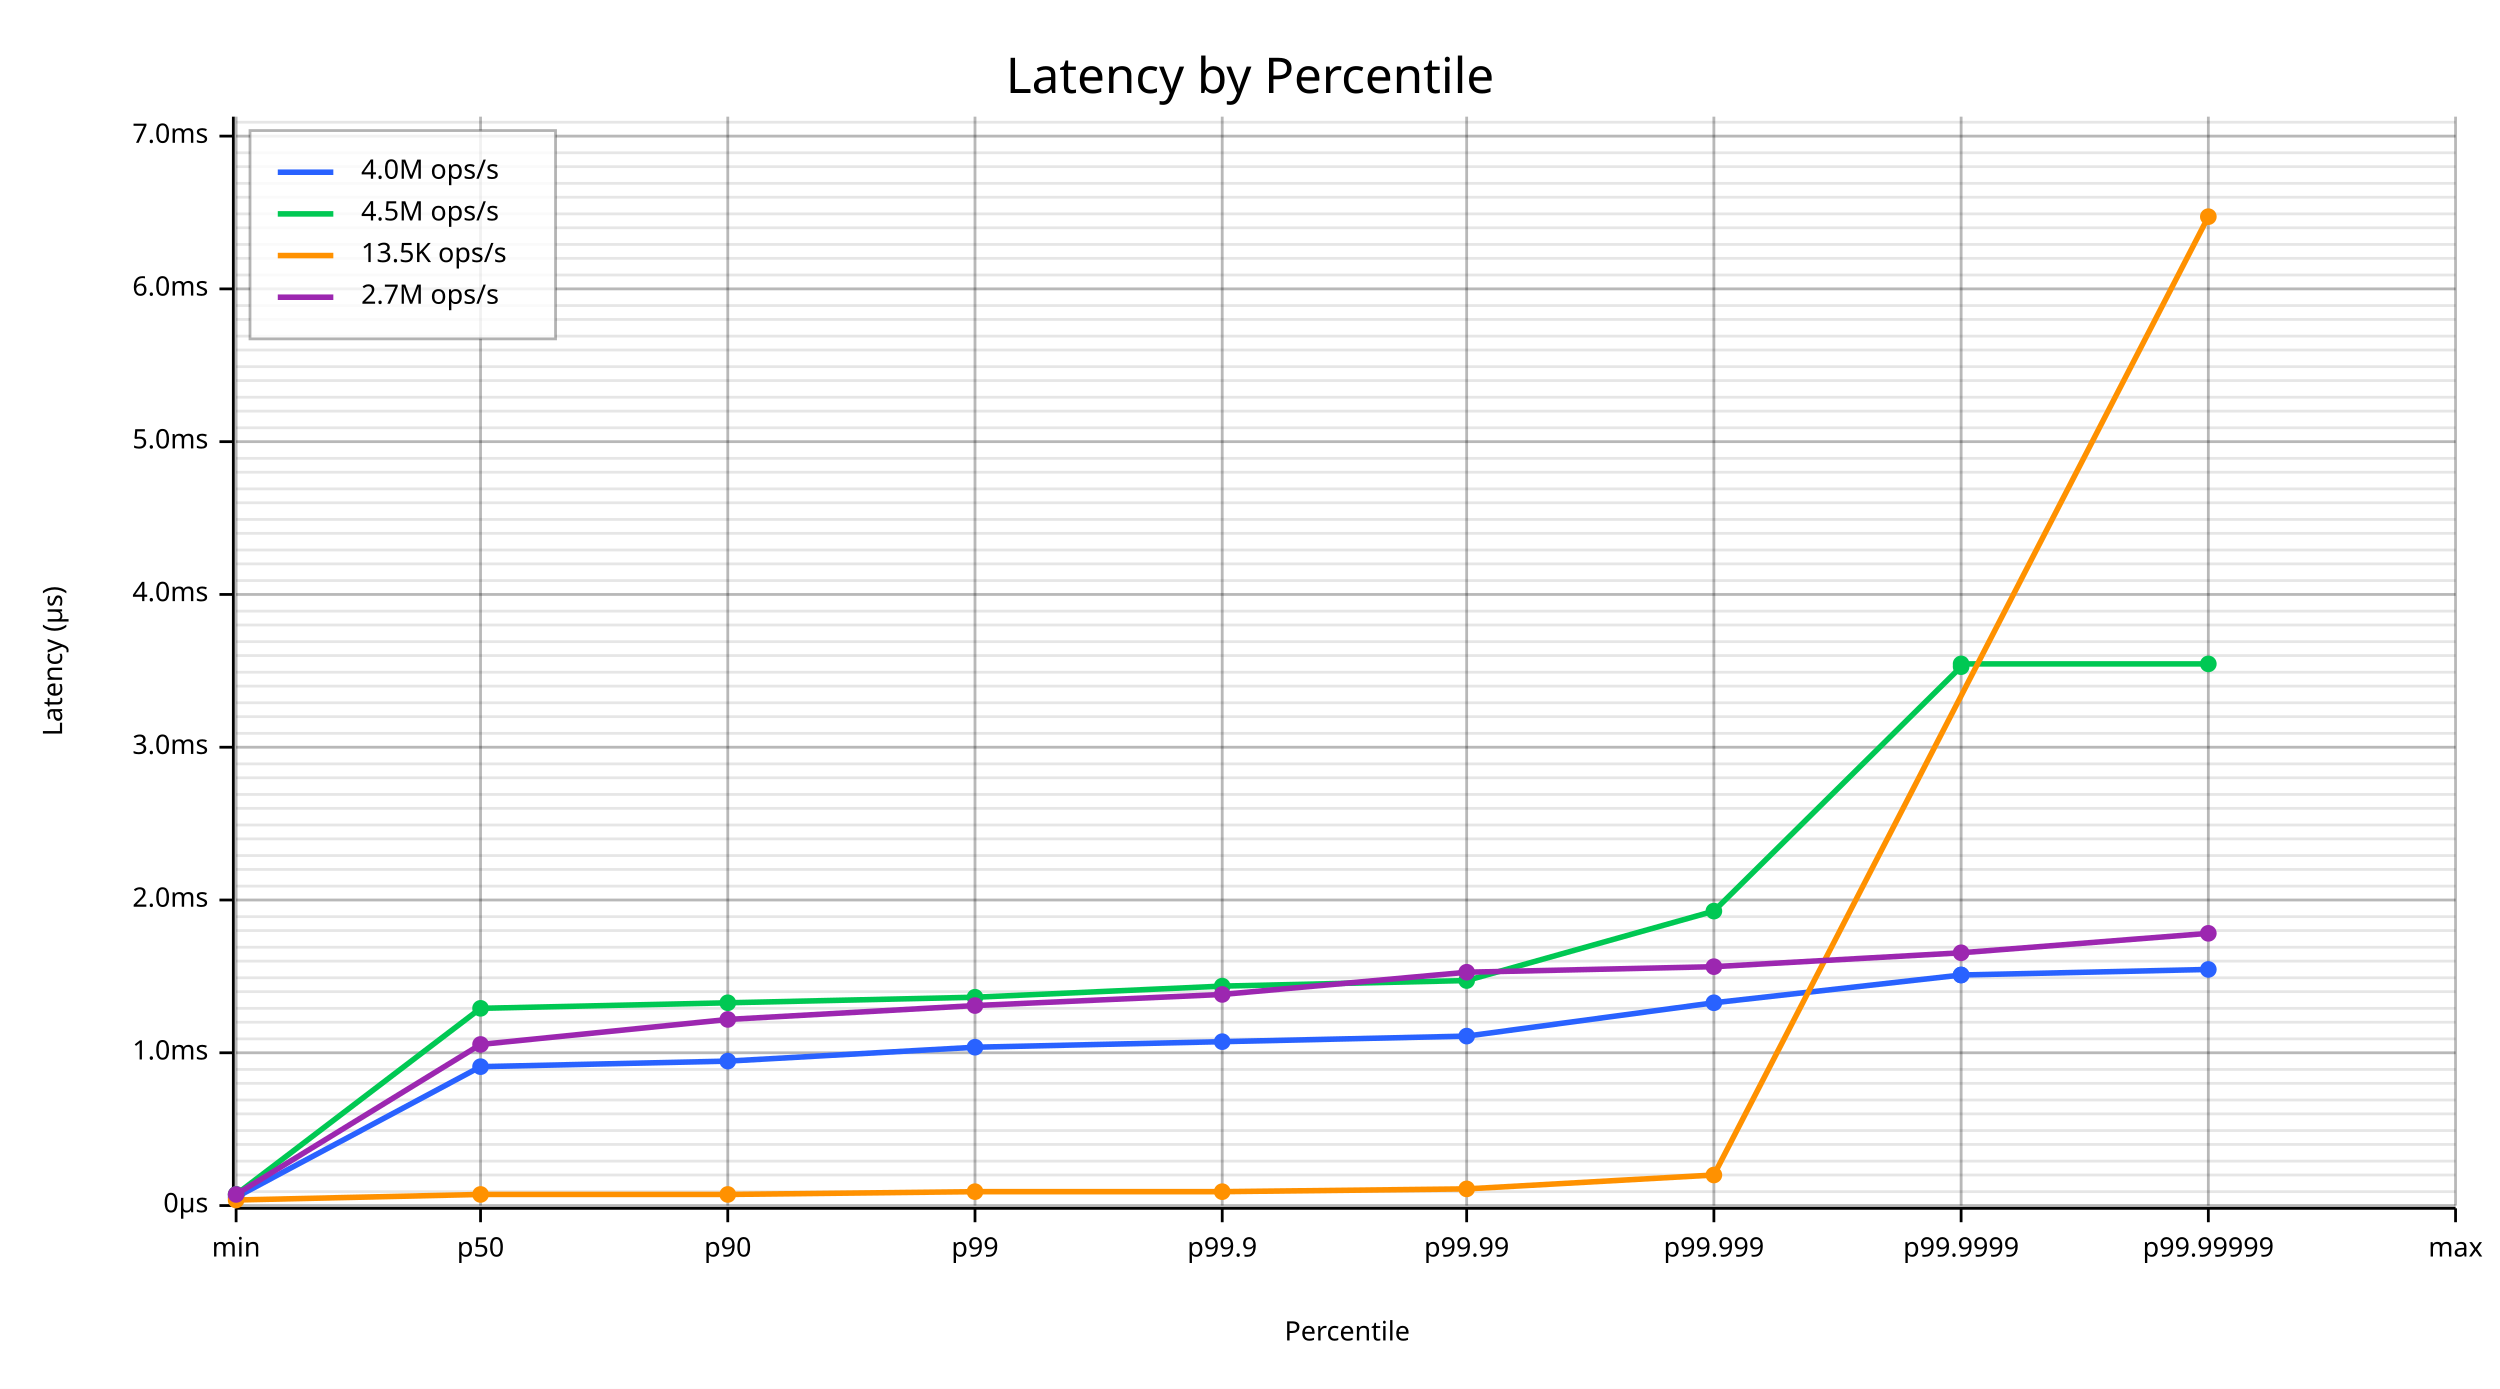
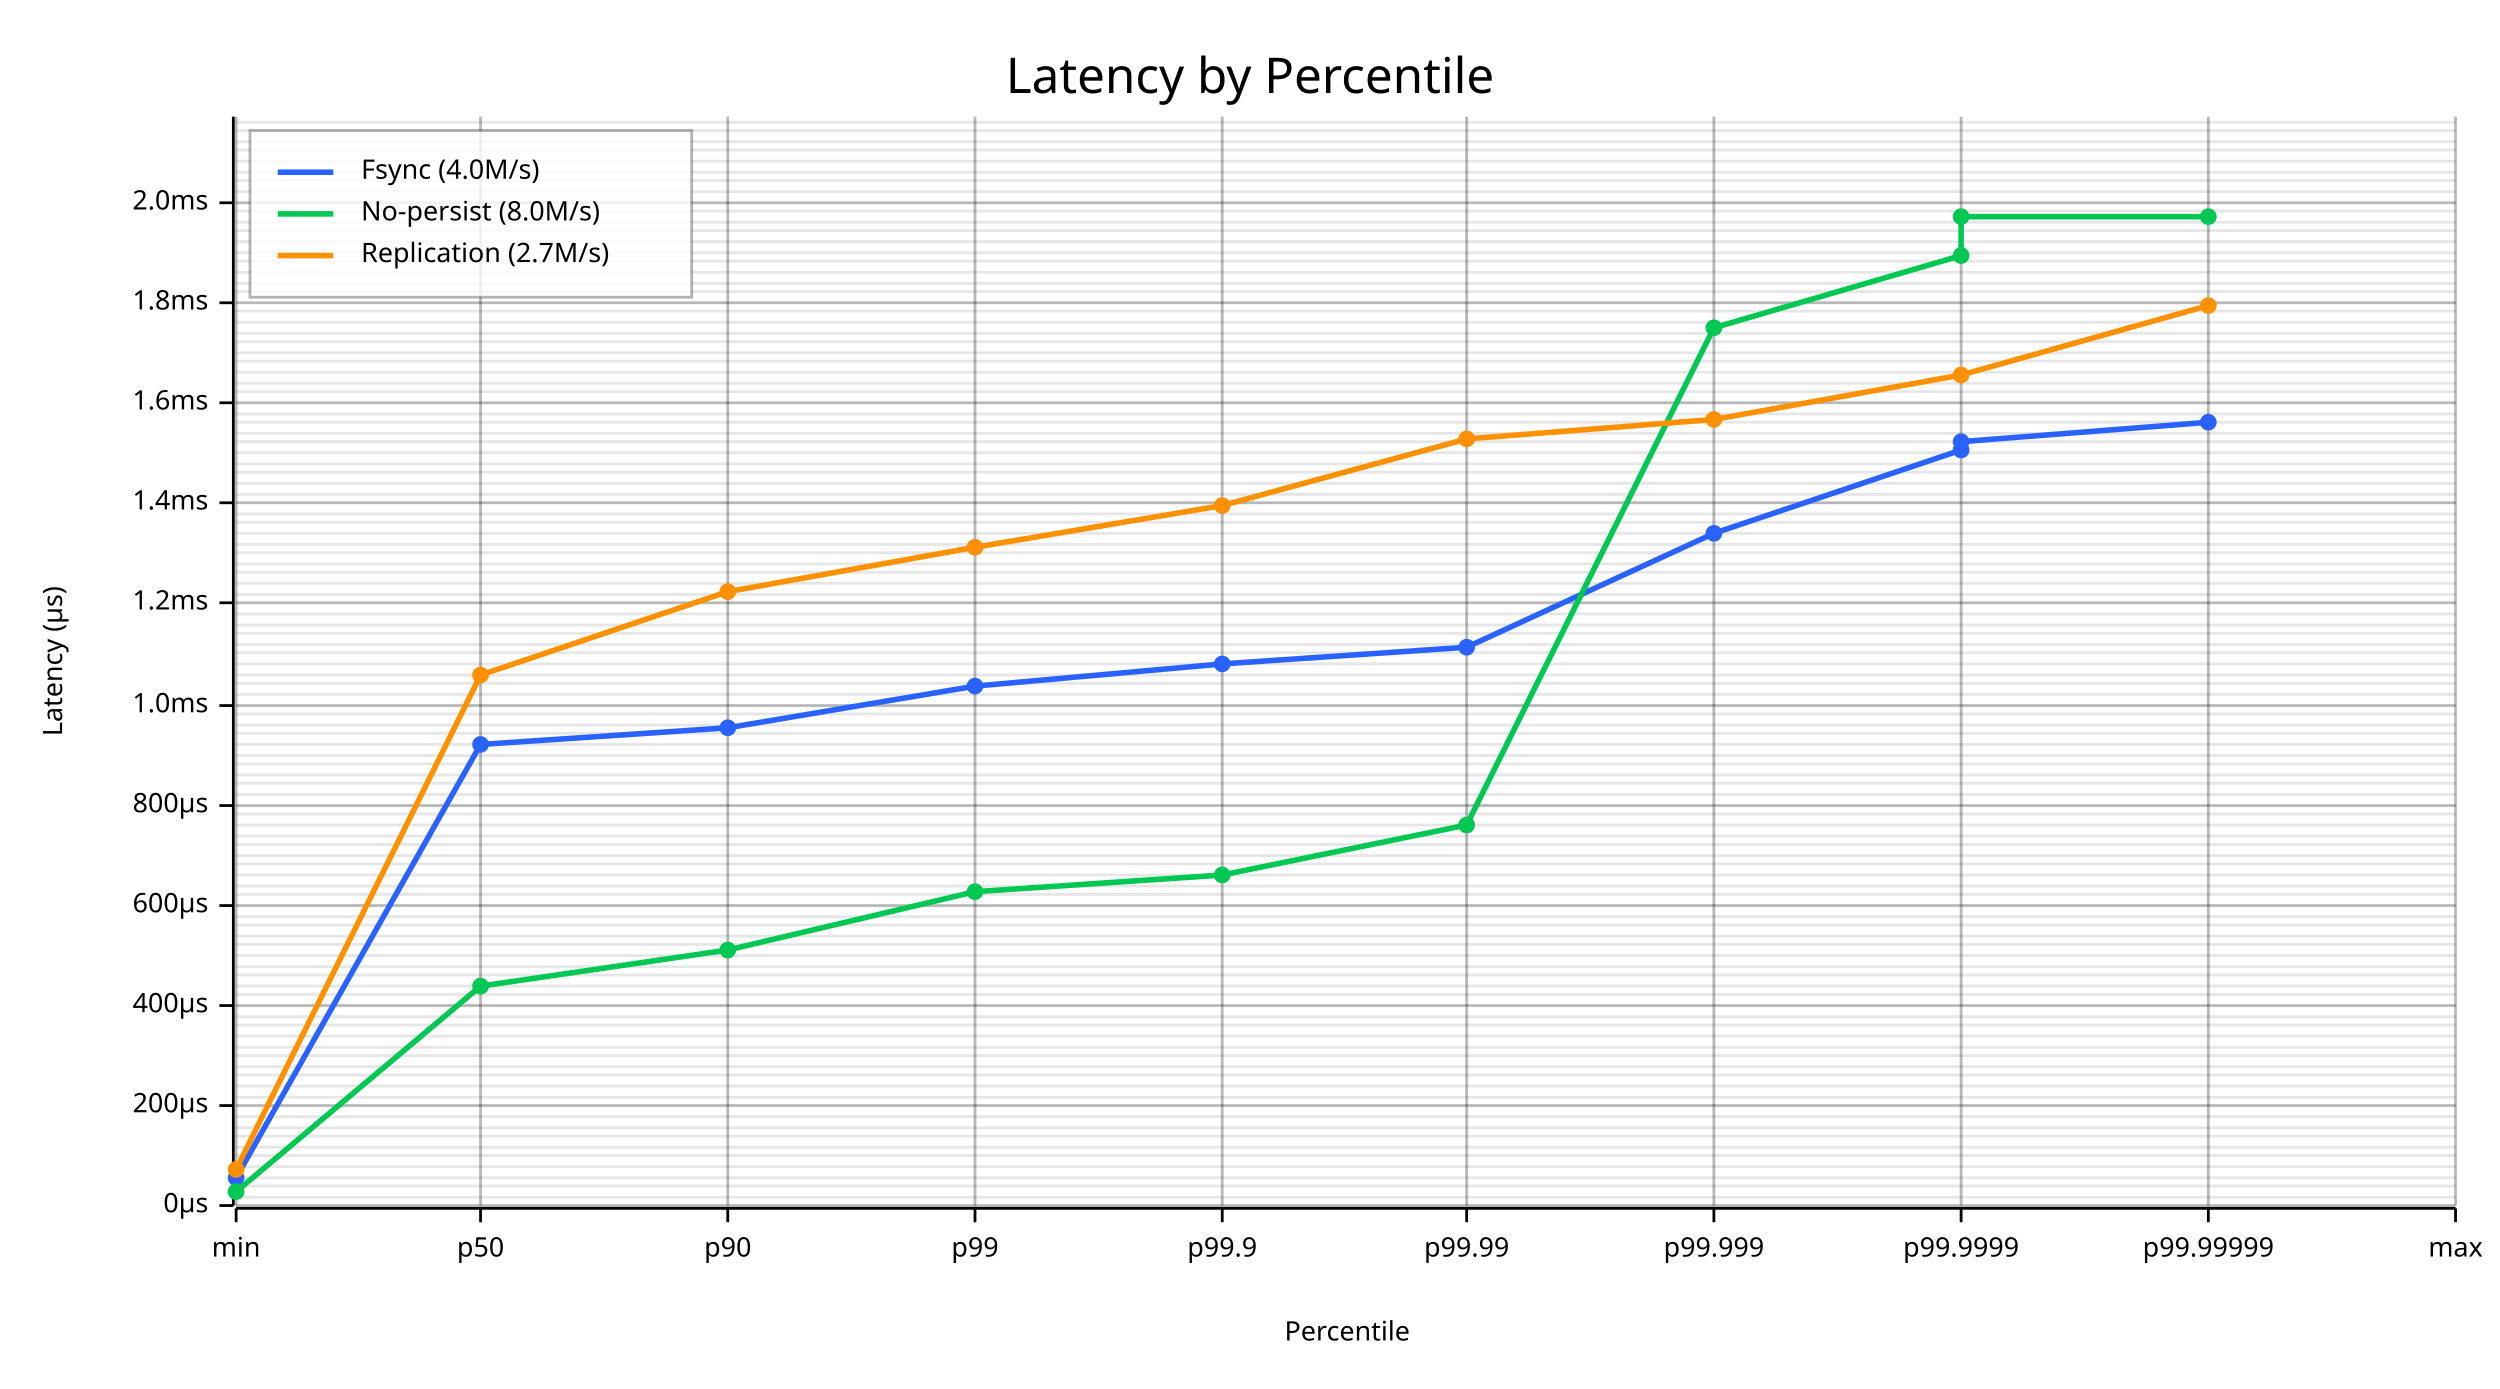
<svg xmlns="http://www.w3.org/2000/svg" width="900" height="500" viewBox="0 0 900 500">
  <rect x="0" y="0" width="900" height="500" opacity="1" fill="#FFFFFF" stroke="none" />
  <text x="450" y="20" dy="0.76em" text-anchor="middle" font-family="sans-serif" font-size="17.742" opacity="1" fill="#000000">
Latency by Percentile
</text>
  <line opacity="0.1" stroke="#000000" stroke-width="1" x1="85" y1="434" x2="85" y2="42" />
  <line opacity="0.1" stroke="#000000" stroke-width="1" x1="173" y1="434" x2="173" y2="42" />
  <line opacity="0.1" stroke="#000000" stroke-width="1" x1="262" y1="434" x2="262" y2="42" />
  <line opacity="0.1" stroke="#000000" stroke-width="1" x1="351" y1="434" x2="351" y2="42" />
  <line opacity="0.1" stroke="#000000" stroke-width="1" x1="440" y1="434" x2="440" y2="42" />
  <line opacity="0.1" stroke="#000000" stroke-width="1" x1="528" y1="434" x2="528" y2="42" />
  <line opacity="0.1" stroke="#000000" stroke-width="1" x1="617" y1="434" x2="617" y2="42" />
  <line opacity="0.1" stroke="#000000" stroke-width="1" x1="706" y1="434" x2="706" y2="42" />
  <line opacity="0.1" stroke="#000000" stroke-width="1" x1="795" y1="434" x2="795" y2="42" />
  <line opacity="0.1" stroke="#000000" stroke-width="1" x1="884" y1="434" x2="884" y2="42" />
  <line opacity="0.1" stroke="#000000" stroke-width="1" x1="85" y1="434" x2="884" y2="434" />
-   <line opacity="0.1" stroke="#000000" stroke-width="1" x1="85" y1="429" x2="884" y2="429" />
-   <line opacity="0.1" stroke="#000000" stroke-width="1" x1="85" y1="423" x2="884" y2="423" />
-   <line opacity="0.1" stroke="#000000" stroke-width="1" x1="85" y1="418" x2="884" y2="418" />
-   <line opacity="0.1" stroke="#000000" stroke-width="1" x1="85" y1="412" x2="884" y2="412" />
-   <line opacity="0.1" stroke="#000000" stroke-width="1" x1="85" y1="407" x2="884" y2="407" />
-   <line opacity="0.1" stroke="#000000" stroke-width="1" x1="85" y1="401" x2="884" y2="401" />
-   <line opacity="0.1" stroke="#000000" stroke-width="1" x1="85" y1="396" x2="884" y2="396" />
-   <line opacity="0.1" stroke="#000000" stroke-width="1" x1="85" y1="390" x2="884" y2="390" />
-   <line opacity="0.1" stroke="#000000" stroke-width="1" x1="85" y1="385" x2="884" y2="385" />
-   <line opacity="0.1" stroke="#000000" stroke-width="1" x1="85" y1="379" x2="884" y2="379" />
-   <line opacity="0.1" stroke="#000000" stroke-width="1" x1="85" y1="374" x2="884" y2="374" />
-   <line opacity="0.1" stroke="#000000" stroke-width="1" x1="85" y1="368" x2="884" y2="368" />
-   <line opacity="0.1" stroke="#000000" stroke-width="1" x1="85" y1="363" x2="884" y2="363" />
-   <line opacity="0.1" stroke="#000000" stroke-width="1" x1="85" y1="357" x2="884" y2="357" />
-   <line opacity="0.1" stroke="#000000" stroke-width="1" x1="85" y1="352" x2="884" y2="352" />
-   <line opacity="0.1" stroke="#000000" stroke-width="1" x1="85" y1="346" x2="884" y2="346" />
-   <line opacity="0.1" stroke="#000000" stroke-width="1" x1="85" y1="341" x2="884" y2="341" />
-   <line opacity="0.1" stroke="#000000" stroke-width="1" x1="85" y1="335" x2="884" y2="335" />
+   <line opacity="0.1" stroke="#000000" stroke-width="1" x1="85" y1="431" x2="884" y2="431" />
+   <line opacity="0.1" stroke="#000000" stroke-width="1" x1="85" y1="427" x2="884" y2="427" />
+   <line opacity="0.1" stroke="#000000" stroke-width="1" x1="85" y1="424" x2="884" y2="424" />
+   <line opacity="0.1" stroke="#000000" stroke-width="1" x1="85" y1="420" x2="884" y2="420" />
+   <line opacity="0.1" stroke="#000000" stroke-width="1" x1="85" y1="416" x2="884" y2="416" />
+   <line opacity="0.1" stroke="#000000" stroke-width="1" x1="85" y1="413" x2="884" y2="413" />
+   <line opacity="0.1" stroke="#000000" stroke-width="1" x1="85" y1="409" x2="884" y2="409" />
+   <line opacity="0.1" stroke="#000000" stroke-width="1" x1="85" y1="406" x2="884" y2="406" />
+   <line opacity="0.1" stroke="#000000" stroke-width="1" x1="85" y1="402" x2="884" y2="402" />
+   <line opacity="0.1" stroke="#000000" stroke-width="1" x1="85" y1="398" x2="884" y2="398" />
+   <line opacity="0.1" stroke="#000000" stroke-width="1" x1="85" y1="395" x2="884" y2="395" />
+   <line opacity="0.1" stroke="#000000" stroke-width="1" x1="85" y1="391" x2="884" y2="391" />
+   <line opacity="0.1" stroke="#000000" stroke-width="1" x1="85" y1="387" x2="884" y2="387" />
+   <line opacity="0.1" stroke="#000000" stroke-width="1" x1="85" y1="384" x2="884" y2="384" />
+   <line opacity="0.1" stroke="#000000" stroke-width="1" x1="85" y1="380" x2="884" y2="380" />
+   <line opacity="0.1" stroke="#000000" stroke-width="1" x1="85" y1="377" x2="884" y2="377" />
+   <line opacity="0.1" stroke="#000000" stroke-width="1" x1="85" y1="373" x2="884" y2="373" />
+   <line opacity="0.1" stroke="#000000" stroke-width="1" x1="85" y1="369" x2="884" y2="369" />
+   <line opacity="0.1" stroke="#000000" stroke-width="1" x1="85" y1="366" x2="884" y2="366" />
+   <line opacity="0.1" stroke="#000000" stroke-width="1" x1="85" y1="362" x2="884" y2="362" />
+   <line opacity="0.1" stroke="#000000" stroke-width="1" x1="85" y1="358" x2="884" y2="358" />
+   <line opacity="0.1" stroke="#000000" stroke-width="1" x1="85" y1="355" x2="884" y2="355" />
+   <line opacity="0.1" stroke="#000000" stroke-width="1" x1="85" y1="351" x2="884" y2="351" />
+   <line opacity="0.1" stroke="#000000" stroke-width="1" x1="85" y1="348" x2="884" y2="348" />
+   <line opacity="0.1" stroke="#000000" stroke-width="1" x1="85" y1="344" x2="884" y2="344" />
+   <line opacity="0.1" stroke="#000000" stroke-width="1" x1="85" y1="340" x2="884" y2="340" />
+   <line opacity="0.1" stroke="#000000" stroke-width="1" x1="85" y1="337" x2="884" y2="337" />
+   <line opacity="0.1" stroke="#000000" stroke-width="1" x1="85" y1="333" x2="884" y2="333" />
  <line opacity="0.1" stroke="#000000" stroke-width="1" x1="85" y1="330" x2="884" y2="330" />
-   <line opacity="0.1" stroke="#000000" stroke-width="1" x1="85" y1="324" x2="884" y2="324" />
+   <line opacity="0.1" stroke="#000000" stroke-width="1" x1="85" y1="326" x2="884" y2="326" />
+   <line opacity="0.1" stroke="#000000" stroke-width="1" x1="85" y1="322" x2="884" y2="322" />
  <line opacity="0.1" stroke="#000000" stroke-width="1" x1="85" y1="319" x2="884" y2="319" />
-   <line opacity="0.1" stroke="#000000" stroke-width="1" x1="85" y1="313" x2="884" y2="313" />
+   <line opacity="0.1" stroke="#000000" stroke-width="1" x1="85" y1="315" x2="884" y2="315" />
+   <line opacity="0.1" stroke="#000000" stroke-width="1" x1="85" y1="311" x2="884" y2="311" />
  <line opacity="0.1" stroke="#000000" stroke-width="1" x1="85" y1="308" x2="884" y2="308" />
-   <line opacity="0.1" stroke="#000000" stroke-width="1" x1="85" y1="302" x2="884" y2="302" />
+   <line opacity="0.1" stroke="#000000" stroke-width="1" x1="85" y1="304" x2="884" y2="304" />
+   <line opacity="0.1" stroke="#000000" stroke-width="1" x1="85" y1="301" x2="884" y2="301" />
  <line opacity="0.1" stroke="#000000" stroke-width="1" x1="85" y1="297" x2="884" y2="297" />
-   <line opacity="0.1" stroke="#000000" stroke-width="1" x1="85" y1="291" x2="884" y2="291" />
+   <line opacity="0.1" stroke="#000000" stroke-width="1" x1="85" y1="293" x2="884" y2="293" />
+   <line opacity="0.1" stroke="#000000" stroke-width="1" x1="85" y1="290" x2="884" y2="290" />
  <line opacity="0.1" stroke="#000000" stroke-width="1" x1="85" y1="286" x2="884" y2="286" />
-   <line opacity="0.1" stroke="#000000" stroke-width="1" x1="85" y1="280" x2="884" y2="280" />
+   <line opacity="0.1" stroke="#000000" stroke-width="1" x1="85" y1="282" x2="884" y2="282" />
+   <line opacity="0.1" stroke="#000000" stroke-width="1" x1="85" y1="279" x2="884" y2="279" />
  <line opacity="0.1" stroke="#000000" stroke-width="1" x1="85" y1="275" x2="884" y2="275" />
-   <line opacity="0.1" stroke="#000000" stroke-width="1" x1="85" y1="269" x2="884" y2="269" />
+   <line opacity="0.1" stroke="#000000" stroke-width="1" x1="85" y1="272" x2="884" y2="272" />
+   <line opacity="0.1" stroke="#000000" stroke-width="1" x1="85" y1="268" x2="884" y2="268" />
  <line opacity="0.1" stroke="#000000" stroke-width="1" x1="85" y1="264" x2="884" y2="264" />
-   <line opacity="0.1" stroke="#000000" stroke-width="1" x1="85" y1="258" x2="884" y2="258" />
-   <line opacity="0.1" stroke="#000000" stroke-width="1" x1="85" y1="253" x2="884" y2="253" />
-   <line opacity="0.1" stroke="#000000" stroke-width="1" x1="85" y1="247" x2="884" y2="247" />
-   <line opacity="0.1" stroke="#000000" stroke-width="1" x1="85" y1="242" x2="884" y2="242" />
-   <line opacity="0.1" stroke="#000000" stroke-width="1" x1="85" y1="236" x2="884" y2="236" />
-   <line opacity="0.1" stroke="#000000" stroke-width="1" x1="85" y1="231" x2="884" y2="231" />
+   <line opacity="0.1" stroke="#000000" stroke-width="1" x1="85" y1="261" x2="884" y2="261" />
+   <line opacity="0.1" stroke="#000000" stroke-width="1" x1="85" y1="257" x2="884" y2="257" />
+   <line opacity="0.1" stroke="#000000" stroke-width="1" x1="85" y1="254" x2="884" y2="254" />
+   <line opacity="0.1" stroke="#000000" stroke-width="1" x1="85" y1="250" x2="884" y2="250" />
+   <line opacity="0.1" stroke="#000000" stroke-width="1" x1="85" y1="246" x2="884" y2="246" />
+   <line opacity="0.1" stroke="#000000" stroke-width="1" x1="85" y1="243" x2="884" y2="243" />
+   <line opacity="0.1" stroke="#000000" stroke-width="1" x1="85" y1="239" x2="884" y2="239" />
+   <line opacity="0.1" stroke="#000000" stroke-width="1" x1="85" y1="235" x2="884" y2="235" />
+   <line opacity="0.1" stroke="#000000" stroke-width="1" x1="85" y1="232" x2="884" y2="232" />
+   <line opacity="0.1" stroke="#000000" stroke-width="1" x1="85" y1="228" x2="884" y2="228" />
  <line opacity="0.1" stroke="#000000" stroke-width="1" x1="85" y1="225" x2="884" y2="225" />
-   <line opacity="0.1" stroke="#000000" stroke-width="1" x1="85" y1="220" x2="884" y2="220" />
+   <line opacity="0.1" stroke="#000000" stroke-width="1" x1="85" y1="221" x2="884" y2="221" />
+   <line opacity="0.1" stroke="#000000" stroke-width="1" x1="85" y1="217" x2="884" y2="217" />
  <line opacity="0.1" stroke="#000000" stroke-width="1" x1="85" y1="214" x2="884" y2="214" />
-   <line opacity="0.1" stroke="#000000" stroke-width="1" x1="85" y1="209" x2="884" y2="209" />
+   <line opacity="0.1" stroke="#000000" stroke-width="1" x1="85" y1="210" x2="884" y2="210" />
+   <line opacity="0.1" stroke="#000000" stroke-width="1" x1="85" y1="206" x2="884" y2="206" />
  <line opacity="0.1" stroke="#000000" stroke-width="1" x1="85" y1="203" x2="884" y2="203" />
-   <line opacity="0.1" stroke="#000000" stroke-width="1" x1="85" y1="198" x2="884" y2="198" />
+   <line opacity="0.1" stroke="#000000" stroke-width="1" x1="85" y1="199" x2="884" y2="199" />
+   <line opacity="0.1" stroke="#000000" stroke-width="1" x1="85" y1="196" x2="884" y2="196" />
  <line opacity="0.1" stroke="#000000" stroke-width="1" x1="85" y1="192" x2="884" y2="192" />
-   <line opacity="0.1" stroke="#000000" stroke-width="1" x1="85" y1="187" x2="884" y2="187" />
+   <line opacity="0.1" stroke="#000000" stroke-width="1" x1="85" y1="188" x2="884" y2="188" />
+   <line opacity="0.1" stroke="#000000" stroke-width="1" x1="85" y1="185" x2="884" y2="185" />
  <line opacity="0.1" stroke="#000000" stroke-width="1" x1="85" y1="181" x2="884" y2="181" />
-   <line opacity="0.1" stroke="#000000" stroke-width="1" x1="85" y1="176" x2="884" y2="176" />
+   <line opacity="0.1" stroke="#000000" stroke-width="1" x1="85" y1="178" x2="884" y2="178" />
+   <line opacity="0.1" stroke="#000000" stroke-width="1" x1="85" y1="174" x2="884" y2="174" />
  <line opacity="0.1" stroke="#000000" stroke-width="1" x1="85" y1="170" x2="884" y2="170" />
-   <line opacity="0.1" stroke="#000000" stroke-width="1" x1="85" y1="165" x2="884" y2="165" />
+   <line opacity="0.1" stroke="#000000" stroke-width="1" x1="85" y1="167" x2="884" y2="167" />
+   <line opacity="0.1" stroke="#000000" stroke-width="1" x1="85" y1="163" x2="884" y2="163" />
  <line opacity="0.1" stroke="#000000" stroke-width="1" x1="85" y1="159" x2="884" y2="159" />
-   <line opacity="0.1" stroke="#000000" stroke-width="1" x1="85" y1="154" x2="884" y2="154" />
-   <line opacity="0.1" stroke="#000000" stroke-width="1" x1="85" y1="148" x2="884" y2="148" />
-   <line opacity="0.1" stroke="#000000" stroke-width="1" x1="85" y1="143" x2="884" y2="143" />
-   <line opacity="0.1" stroke="#000000" stroke-width="1" x1="85" y1="137" x2="884" y2="137" />
-   <line opacity="0.1" stroke="#000000" stroke-width="1" x1="85" y1="132" x2="884" y2="132" />
-   <line opacity="0.1" stroke="#000000" stroke-width="1" x1="85" y1="126" x2="884" y2="126" />
-   <line opacity="0.1" stroke="#000000" stroke-width="1" x1="85" y1="121" x2="884" y2="121" />
-   <line opacity="0.1" stroke="#000000" stroke-width="1" x1="85" y1="115" x2="884" y2="115" />
-   <line opacity="0.1" stroke="#000000" stroke-width="1" x1="85" y1="110" x2="884" y2="110" />
-   <line opacity="0.1" stroke="#000000" stroke-width="1" x1="85" y1="104" x2="884" y2="104" />
-   <line opacity="0.1" stroke="#000000" stroke-width="1" x1="85" y1="99" x2="884" y2="99" />
-   <line opacity="0.1" stroke="#000000" stroke-width="1" x1="85" y1="93" x2="884" y2="93" />
-   <line opacity="0.1" stroke="#000000" stroke-width="1" x1="85" y1="88" x2="884" y2="88" />
-   <line opacity="0.1" stroke="#000000" stroke-width="1" x1="85" y1="82" x2="884" y2="82" />
-   <line opacity="0.1" stroke="#000000" stroke-width="1" x1="85" y1="77" x2="884" y2="77" />
-   <line opacity="0.1" stroke="#000000" stroke-width="1" x1="85" y1="71" x2="884" y2="71" />
-   <line opacity="0.1" stroke="#000000" stroke-width="1" x1="85" y1="66" x2="884" y2="66" />
-   <line opacity="0.1" stroke="#000000" stroke-width="1" x1="85" y1="60" x2="884" y2="60" />
-   <line opacity="0.1" stroke="#000000" stroke-width="1" x1="85" y1="55" x2="884" y2="55" />
-   <line opacity="0.1" stroke="#000000" stroke-width="1" x1="85" y1="49" x2="884" y2="49" />
+   <line opacity="0.1" stroke="#000000" stroke-width="1" x1="85" y1="156" x2="884" y2="156" />
+   <line opacity="0.1" stroke="#000000" stroke-width="1" x1="85" y1="152" x2="884" y2="152" />
+   <line opacity="0.1" stroke="#000000" stroke-width="1" x1="85" y1="149" x2="884" y2="149" />
+   <line opacity="0.1" stroke="#000000" stroke-width="1" x1="85" y1="145" x2="884" y2="145" />
+   <line opacity="0.1" stroke="#000000" stroke-width="1" x1="85" y1="141" x2="884" y2="141" />
+   <line opacity="0.1" stroke="#000000" stroke-width="1" x1="85" y1="138" x2="884" y2="138" />
+   <line opacity="0.1" stroke="#000000" stroke-width="1" x1="85" y1="134" x2="884" y2="134" />
+   <line opacity="0.1" stroke="#000000" stroke-width="1" x1="85" y1="130" x2="884" y2="130" />
+   <line opacity="0.1" stroke="#000000" stroke-width="1" x1="85" y1="127" x2="884" y2="127" />
+   <line opacity="0.1" stroke="#000000" stroke-width="1" x1="85" y1="123" x2="884" y2="123" />
+   <line opacity="0.1" stroke="#000000" stroke-width="1" x1="85" y1="120" x2="884" y2="120" />
+   <line opacity="0.1" stroke="#000000" stroke-width="1" x1="85" y1="116" x2="884" y2="116" />
+   <line opacity="0.1" stroke="#000000" stroke-width="1" x1="85" y1="112" x2="884" y2="112" />
+   <line opacity="0.1" stroke="#000000" stroke-width="1" x1="85" y1="109" x2="884" y2="109" />
+   <line opacity="0.1" stroke="#000000" stroke-width="1" x1="85" y1="105" x2="884" y2="105" />
+   <line opacity="0.1" stroke="#000000" stroke-width="1" x1="85" y1="102" x2="884" y2="102" />
+   <line opacity="0.1" stroke="#000000" stroke-width="1" x1="85" y1="98" x2="884" y2="98" />
+   <line opacity="0.1" stroke="#000000" stroke-width="1" x1="85" y1="94" x2="884" y2="94" />
+   <line opacity="0.1" stroke="#000000" stroke-width="1" x1="85" y1="91" x2="884" y2="91" />
+   <line opacity="0.1" stroke="#000000" stroke-width="1" x1="85" y1="87" x2="884" y2="87" />
+   <line opacity="0.1" stroke="#000000" stroke-width="1" x1="85" y1="83" x2="884" y2="83" />
+   <line opacity="0.1" stroke="#000000" stroke-width="1" x1="85" y1="80" x2="884" y2="80" />
+   <line opacity="0.1" stroke="#000000" stroke-width="1" x1="85" y1="76" x2="884" y2="76" />
+   <line opacity="0.1" stroke="#000000" stroke-width="1" x1="85" y1="73" x2="884" y2="73" />
+   <line opacity="0.1" stroke="#000000" stroke-width="1" x1="85" y1="69" x2="884" y2="69" />
+   <line opacity="0.1" stroke="#000000" stroke-width="1" x1="85" y1="65" x2="884" y2="65" />
+   <line opacity="0.1" stroke="#000000" stroke-width="1" x1="85" y1="62" x2="884" y2="62" />
+   <line opacity="0.1" stroke="#000000" stroke-width="1" x1="85" y1="58" x2="884" y2="58" />
+   <line opacity="0.1" stroke="#000000" stroke-width="1" x1="85" y1="54" x2="884" y2="54" />
+   <line opacity="0.1" stroke="#000000" stroke-width="1" x1="85" y1="51" x2="884" y2="51" />
+   <line opacity="0.1" stroke="#000000" stroke-width="1" x1="85" y1="47" x2="884" y2="47" />
  <line opacity="0.1" stroke="#000000" stroke-width="1" x1="85" y1="44" x2="884" y2="44" />
  <text x="15" y="238" dy="0.76em" text-anchor="middle" font-family="sans-serif" font-size="9.677" opacity="1" fill="#000000" transform="rotate(270, 15, 238)">
Latency (µs)
</text>
  <text x="485" y="485" dy="-0.5ex" text-anchor="middle" font-family="sans-serif" font-size="9.677" opacity="1" fill="#000000">
Percentile
</text>
  <line opacity="0.2" stroke="#000000" stroke-width="1" x1="85" y1="434" x2="85" y2="42" />
  <line opacity="0.2" stroke="#000000" stroke-width="1" x1="173" y1="434" x2="173" y2="42" />
  <line opacity="0.2" stroke="#000000" stroke-width="1" x1="262" y1="434" x2="262" y2="42" />
  <line opacity="0.2" stroke="#000000" stroke-width="1" x1="351" y1="434" x2="351" y2="42" />
  <line opacity="0.2" stroke="#000000" stroke-width="1" x1="440" y1="434" x2="440" y2="42" />
  <line opacity="0.2" stroke="#000000" stroke-width="1" x1="528" y1="434" x2="528" y2="42" />
  <line opacity="0.2" stroke="#000000" stroke-width="1" x1="617" y1="434" x2="617" y2="42" />
  <line opacity="0.2" stroke="#000000" stroke-width="1" x1="706" y1="434" x2="706" y2="42" />
  <line opacity="0.2" stroke="#000000" stroke-width="1" x1="795" y1="434" x2="795" y2="42" />
  <line opacity="0.2" stroke="#000000" stroke-width="1" x1="884" y1="434" x2="884" y2="42" />
  <line opacity="0.2" stroke="#000000" stroke-width="1" x1="85" y1="434" x2="884" y2="434" />
-   <line opacity="0.2" stroke="#000000" stroke-width="1" x1="85" y1="379" x2="884" y2="379" />
-   <line opacity="0.2" stroke="#000000" stroke-width="1" x1="85" y1="324" x2="884" y2="324" />
-   <line opacity="0.2" stroke="#000000" stroke-width="1" x1="85" y1="269" x2="884" y2="269" />
-   <line opacity="0.2" stroke="#000000" stroke-width="1" x1="85" y1="214" x2="884" y2="214" />
-   <line opacity="0.2" stroke="#000000" stroke-width="1" x1="85" y1="159" x2="884" y2="159" />
-   <line opacity="0.2" stroke="#000000" stroke-width="1" x1="85" y1="104" x2="884" y2="104" />
-   <line opacity="0.2" stroke="#000000" stroke-width="1" x1="85" y1="49" x2="884" y2="49" />
+   <line opacity="0.2" stroke="#000000" stroke-width="1" x1="85" y1="398" x2="884" y2="398" />
+   <line opacity="0.2" stroke="#000000" stroke-width="1" x1="85" y1="362" x2="884" y2="362" />
+   <line opacity="0.2" stroke="#000000" stroke-width="1" x1="85" y1="326" x2="884" y2="326" />
+   <line opacity="0.2" stroke="#000000" stroke-width="1" x1="85" y1="290" x2="884" y2="290" />
+   <line opacity="0.2" stroke="#000000" stroke-width="1" x1="85" y1="254" x2="884" y2="254" />
+   <line opacity="0.2" stroke="#000000" stroke-width="1" x1="85" y1="217" x2="884" y2="217" />
+   <line opacity="0.2" stroke="#000000" stroke-width="1" x1="85" y1="181" x2="884" y2="181" />
+   <line opacity="0.2" stroke="#000000" stroke-width="1" x1="85" y1="145" x2="884" y2="145" />
+   <line opacity="0.2" stroke="#000000" stroke-width="1" x1="85" y1="109" x2="884" y2="109" />
+   <line opacity="0.2" stroke="#000000" stroke-width="1" x1="85" y1="73" x2="884" y2="73" />
  <polyline fill="none" opacity="1" stroke="#000000" stroke-width="1" points="84,42 84,434 " />
  <text x="75" y="434" dy="0.5ex" text-anchor="end" font-family="sans-serif" font-size="9.677" opacity="1" fill="#000000">
0µs
</text>
  <polyline fill="none" opacity="1" stroke="#000000" stroke-width="1" points="79,434 84,434 " />
-   <text x="75" y="379" dy="0.5ex" text-anchor="end" font-family="sans-serif" font-size="9.677" opacity="1" fill="#000000">
+   <text x="75" y="398" dy="0.5ex" text-anchor="end" font-family="sans-serif" font-size="9.677" opacity="1" fill="#000000">
+ 200µs
+ </text>
+   <polyline fill="none" opacity="1" stroke="#000000" stroke-width="1" points="79,398 84,398 " />
+   <text x="75" y="362" dy="0.5ex" text-anchor="end" font-family="sans-serif" font-size="9.677" opacity="1" fill="#000000">
+ 400µs
+ </text>
+   <polyline fill="none" opacity="1" stroke="#000000" stroke-width="1" points="79,362 84,362 " />
+   <text x="75" y="326" dy="0.5ex" text-anchor="end" font-family="sans-serif" font-size="9.677" opacity="1" fill="#000000">
+ 600µs
+ </text>
+   <polyline fill="none" opacity="1" stroke="#000000" stroke-width="1" points="79,326 84,326 " />
+   <text x="75" y="290" dy="0.5ex" text-anchor="end" font-family="sans-serif" font-size="9.677" opacity="1" fill="#000000">
+ 800µs
+ </text>
+   <polyline fill="none" opacity="1" stroke="#000000" stroke-width="1" points="79,290 84,290 " />
+   <text x="75" y="254" dy="0.5ex" text-anchor="end" font-family="sans-serif" font-size="9.677" opacity="1" fill="#000000">
1.0ms
</text>
-   <polyline fill="none" opacity="1" stroke="#000000" stroke-width="1" points="79,379 84,379 " />
-   <text x="75" y="324" dy="0.5ex" text-anchor="end" font-family="sans-serif" font-size="9.677" opacity="1" fill="#000000">
+   <polyline fill="none" opacity="1" stroke="#000000" stroke-width="1" points="79,254 84,254 " />
+   <text x="75" y="217" dy="0.5ex" text-anchor="end" font-family="sans-serif" font-size="9.677" opacity="1" fill="#000000">
+ 1.2ms
+ </text>
+   <polyline fill="none" opacity="1" stroke="#000000" stroke-width="1" points="79,217 84,217 " />
+   <text x="75" y="181" dy="0.5ex" text-anchor="end" font-family="sans-serif" font-size="9.677" opacity="1" fill="#000000">
+ 1.4ms
+ </text>
+   <polyline fill="none" opacity="1" stroke="#000000" stroke-width="1" points="79,181 84,181 " />
+   <text x="75" y="145" dy="0.5ex" text-anchor="end" font-family="sans-serif" font-size="9.677" opacity="1" fill="#000000">
+ 1.6ms
+ </text>
+   <polyline fill="none" opacity="1" stroke="#000000" stroke-width="1" points="79,145 84,145 " />
+   <text x="75" y="109" dy="0.5ex" text-anchor="end" font-family="sans-serif" font-size="9.677" opacity="1" fill="#000000">
+ 1.8ms
+ </text>
+   <polyline fill="none" opacity="1" stroke="#000000" stroke-width="1" points="79,109 84,109 " />
+   <text x="75" y="73" dy="0.5ex" text-anchor="end" font-family="sans-serif" font-size="9.677" opacity="1" fill="#000000">
2.0ms
</text>
-   <polyline fill="none" opacity="1" stroke="#000000" stroke-width="1" points="79,324 84,324 " />
-   <text x="75" y="269" dy="0.5ex" text-anchor="end" font-family="sans-serif" font-size="9.677" opacity="1" fill="#000000">
- 3.0ms
- </text>
-   <polyline fill="none" opacity="1" stroke="#000000" stroke-width="1" points="79,269 84,269 " />
-   <text x="75" y="214" dy="0.5ex" text-anchor="end" font-family="sans-serif" font-size="9.677" opacity="1" fill="#000000">
- 4.0ms
- </text>
-   <polyline fill="none" opacity="1" stroke="#000000" stroke-width="1" points="79,214 84,214 " />
-   <text x="75" y="159" dy="0.5ex" text-anchor="end" font-family="sans-serif" font-size="9.677" opacity="1" fill="#000000">
- 5.0ms
- </text>
-   <polyline fill="none" opacity="1" stroke="#000000" stroke-width="1" points="79,159 84,159 " />
-   <text x="75" y="104" dy="0.5ex" text-anchor="end" font-family="sans-serif" font-size="9.677" opacity="1" fill="#000000">
- 6.0ms
- </text>
-   <polyline fill="none" opacity="1" stroke="#000000" stroke-width="1" points="79,104 84,104 " />
-   <text x="75" y="49" dy="0.5ex" text-anchor="end" font-family="sans-serif" font-size="9.677" opacity="1" fill="#000000">
- 7.0ms
- </text>
-   <polyline fill="none" opacity="1" stroke="#000000" stroke-width="1" points="79,49 84,49 " />
+   <polyline fill="none" opacity="1" stroke="#000000" stroke-width="1" points="79,73 84,73 " />
  <polyline fill="none" opacity="1" stroke="#000000" stroke-width="1" points="85,435 884,435 " />
  <text x="85" y="445" dy="0.76em" text-anchor="middle" font-family="sans-serif" font-size="9.677" opacity="1" fill="#000000">
min
</text>
  <polyline fill="none" opacity="1" stroke="#000000" stroke-width="1" points="85,435 85,440 " />
  <text x="173" y="445" dy="0.76em" text-anchor="middle" font-family="sans-serif" font-size="9.677" opacity="1" fill="#000000">
p50
</text>
  <polyline fill="none" opacity="1" stroke="#000000" stroke-width="1" points="173,435 173,440 " />
  <text x="262" y="445" dy="0.76em" text-anchor="middle" font-family="sans-serif" font-size="9.677" opacity="1" fill="#000000">
p90
</text>
  <polyline fill="none" opacity="1" stroke="#000000" stroke-width="1" points="262,435 262,440 " />
  <text x="351" y="445" dy="0.76em" text-anchor="middle" font-family="sans-serif" font-size="9.677" opacity="1" fill="#000000">
p99
</text>
  <polyline fill="none" opacity="1" stroke="#000000" stroke-width="1" points="351,435 351,440 " />
  <text x="440" y="445" dy="0.76em" text-anchor="middle" font-family="sans-serif" font-size="9.677" opacity="1" fill="#000000">
p99.9
</text>
  <polyline fill="none" opacity="1" stroke="#000000" stroke-width="1" points="440,435 440,440 " />
  <text x="528" y="445" dy="0.76em" text-anchor="middle" font-family="sans-serif" font-size="9.677" opacity="1" fill="#000000">
p99.99
</text>
  <polyline fill="none" opacity="1" stroke="#000000" stroke-width="1" points="528,435 528,440 " />
  <text x="617" y="445" dy="0.76em" text-anchor="middle" font-family="sans-serif" font-size="9.677" opacity="1" fill="#000000">
p99.999
</text>
  <polyline fill="none" opacity="1" stroke="#000000" stroke-width="1" points="617,435 617,440 " />
  <text x="706" y="445" dy="0.76em" text-anchor="middle" font-family="sans-serif" font-size="9.677" opacity="1" fill="#000000">
p99.9999
</text>
  <polyline fill="none" opacity="1" stroke="#000000" stroke-width="1" points="706,435 706,440 " />
  <text x="795" y="445" dy="0.76em" text-anchor="middle" font-family="sans-serif" font-size="9.677" opacity="1" fill="#000000">
p99.99999
</text>
  <polyline fill="none" opacity="1" stroke="#000000" stroke-width="1" points="795,435 795,440 " />
  <text x="884" y="445" dy="0.76em" text-anchor="middle" font-family="sans-serif" font-size="9.677" opacity="1" fill="#000000">
max
</text>
  <polyline fill="none" opacity="1" stroke="#000000" stroke-width="1" points="884,435 884,440 " />
-   <polyline fill="none" opacity="1" stroke="#2962FF" stroke-width="2" points="85,431 173,384 262,382 351,377 440,375 528,373 617,361 706,351 706,351 795,349 " />
-   <circle cx="85" cy="431" r="3" opacity="1" fill="#2962FF" stroke="none" stroke-width="1" />
-   <circle cx="173" cy="384" r="3" opacity="1" fill="#2962FF" stroke="none" stroke-width="1" />
-   <circle cx="262" cy="382" r="3" opacity="1" fill="#2962FF" stroke="none" stroke-width="1" />
-   <circle cx="351" cy="377" r="3" opacity="1" fill="#2962FF" stroke="none" stroke-width="1" />
-   <circle cx="440" cy="375" r="3" opacity="1" fill="#2962FF" stroke="none" stroke-width="1" />
-   <circle cx="528" cy="373" r="3" opacity="1" fill="#2962FF" stroke="none" stroke-width="1" />
-   <circle cx="617" cy="361" r="3" opacity="1" fill="#2962FF" stroke="none" stroke-width="1" />
-   <circle cx="706" cy="351" r="3" opacity="1" fill="#2962FF" stroke="none" stroke-width="1" />
-   <circle cx="706" cy="351" r="3" opacity="1" fill="#2962FF" stroke="none" stroke-width="1" />
-   <circle cx="795" cy="349" r="3" opacity="1" fill="#2962FF" stroke="none" stroke-width="1" />
-   <polyline fill="none" opacity="1" stroke="#00C853" stroke-width="2" points="85,430 173,363 262,361 351,359 440,355 528,353 617,328 706,240 706,239 795,239 " />
-   <circle cx="85" cy="430" r="3" opacity="1" fill="#00C853" stroke="none" stroke-width="1" />
-   <circle cx="173" cy="363" r="3" opacity="1" fill="#00C853" stroke="none" stroke-width="1" />
-   <circle cx="262" cy="361" r="3" opacity="1" fill="#00C853" stroke="none" stroke-width="1" />
-   <circle cx="351" cy="359" r="3" opacity="1" fill="#00C853" stroke="none" stroke-width="1" />
-   <circle cx="440" cy="355" r="3" opacity="1" fill="#00C853" stroke="none" stroke-width="1" />
-   <circle cx="528" cy="353" r="3" opacity="1" fill="#00C853" stroke="none" stroke-width="1" />
-   <circle cx="617" cy="328" r="3" opacity="1" fill="#00C853" stroke="none" stroke-width="1" />
-   <circle cx="706" cy="240" r="3" opacity="1" fill="#00C853" stroke="none" stroke-width="1" />
-   <circle cx="706" cy="239" r="3" opacity="1" fill="#00C853" stroke="none" stroke-width="1" />
-   <circle cx="795" cy="239" r="3" opacity="1" fill="#00C853" stroke="none" stroke-width="1" />
-   <polyline fill="none" opacity="1" stroke="#FF9100" stroke-width="2" points="85,432 173,430 262,430 351,429 440,429 528,428 617,423 795,78 " />
-   <circle cx="85" cy="432" r="3" opacity="1" fill="#FF9100" stroke="none" stroke-width="1" />
-   <circle cx="173" cy="430" r="3" opacity="1" fill="#FF9100" stroke="none" stroke-width="1" />
-   <circle cx="262" cy="430" r="3" opacity="1" fill="#FF9100" stroke="none" stroke-width="1" />
-   <circle cx="351" cy="429" r="3" opacity="1" fill="#FF9100" stroke="none" stroke-width="1" />
-   <circle cx="440" cy="429" r="3" opacity="1" fill="#FF9100" stroke="none" stroke-width="1" />
-   <circle cx="528" cy="428" r="3" opacity="1" fill="#FF9100" stroke="none" stroke-width="1" />
-   <circle cx="617" cy="423" r="3" opacity="1" fill="#FF9100" stroke="none" stroke-width="1" />
-   <circle cx="795" cy="78" r="3" opacity="1" fill="#FF9100" stroke="none" stroke-width="1" />
-   <polyline fill="none" opacity="1" stroke="#9C27B0" stroke-width="2" points="85,430 173,376 262,367 351,362 440,358 528,350 617,348 706,343 795,336 " />
-   <circle cx="85" cy="430" r="3" opacity="1" fill="#9C27B0" stroke="none" stroke-width="1" />
-   <circle cx="173" cy="376" r="3" opacity="1" fill="#9C27B0" stroke="none" stroke-width="1" />
-   <circle cx="262" cy="367" r="3" opacity="1" fill="#9C27B0" stroke="none" stroke-width="1" />
-   <circle cx="351" cy="362" r="3" opacity="1" fill="#9C27B0" stroke="none" stroke-width="1" />
-   <circle cx="440" cy="358" r="3" opacity="1" fill="#9C27B0" stroke="none" stroke-width="1" />
-   <circle cx="528" cy="350" r="3" opacity="1" fill="#9C27B0" stroke="none" stroke-width="1" />
-   <circle cx="617" cy="348" r="3" opacity="1" fill="#9C27B0" stroke="none" stroke-width="1" />
-   <circle cx="706" cy="343" r="3" opacity="1" fill="#9C27B0" stroke="none" stroke-width="1" />
-   <circle cx="795" cy="336" r="3" opacity="1" fill="#9C27B0" stroke="none" stroke-width="1" />
-   <rect x="90" y="47" width="110" height="75" opacity="0.8" fill="#FFFFFF" stroke="none" />
-   <rect x="90" y="47" width="110" height="75" opacity="0.3" fill="none" stroke="#000000" />
+   <polyline fill="none" opacity="1" stroke="#2962FF" stroke-width="2" points="85,424 173,268 262,262 351,247 440,239 528,233 617,192 706,162 706,159 795,152 " />
+   <circle cx="85" cy="424" r="3" opacity="1" fill="#2962FF" stroke="none" stroke-width="1" />
+   <circle cx="173" cy="268" r="3" opacity="1" fill="#2962FF" stroke="none" stroke-width="1" />
+   <circle cx="262" cy="262" r="3" opacity="1" fill="#2962FF" stroke="none" stroke-width="1" />
+   <circle cx="351" cy="247" r="3" opacity="1" fill="#2962FF" stroke="none" stroke-width="1" />
+   <circle cx="440" cy="239" r="3" opacity="1" fill="#2962FF" stroke="none" stroke-width="1" />
+   <circle cx="528" cy="233" r="3" opacity="1" fill="#2962FF" stroke="none" stroke-width="1" />
+   <circle cx="617" cy="192" r="3" opacity="1" fill="#2962FF" stroke="none" stroke-width="1" />
+   <circle cx="706" cy="162" r="3" opacity="1" fill="#2962FF" stroke="none" stroke-width="1" />
+   <circle cx="706" cy="159" r="3" opacity="1" fill="#2962FF" stroke="none" stroke-width="1" />
+   <circle cx="795" cy="152" r="3" opacity="1" fill="#2962FF" stroke="none" stroke-width="1" />
+   <polyline fill="none" opacity="1" stroke="#00C853" stroke-width="2" points="85,429 173,355 262,342 351,321 440,315 528,297 617,118 706,92 706,78 795,78 " />
+   <circle cx="85" cy="429" r="3" opacity="1" fill="#00C853" stroke="none" stroke-width="1" />
+   <circle cx="173" cy="355" r="3" opacity="1" fill="#00C853" stroke="none" stroke-width="1" />
+   <circle cx="262" cy="342" r="3" opacity="1" fill="#00C853" stroke="none" stroke-width="1" />
+   <circle cx="351" cy="321" r="3" opacity="1" fill="#00C853" stroke="none" stroke-width="1" />
+   <circle cx="440" cy="315" r="3" opacity="1" fill="#00C853" stroke="none" stroke-width="1" />
+   <circle cx="528" cy="297" r="3" opacity="1" fill="#00C853" stroke="none" stroke-width="1" />
+   <circle cx="617" cy="118" r="3" opacity="1" fill="#00C853" stroke="none" stroke-width="1" />
+   <circle cx="706" cy="92" r="3" opacity="1" fill="#00C853" stroke="none" stroke-width="1" />
+   <circle cx="706" cy="78" r="3" opacity="1" fill="#00C853" stroke="none" stroke-width="1" />
+   <circle cx="795" cy="78" r="3" opacity="1" fill="#00C853" stroke="none" stroke-width="1" />
+   <polyline fill="none" opacity="1" stroke="#FF9100" stroke-width="2" points="85,421 173,243 262,213 351,197 440,182 528,158 617,151 706,135 795,110 " />
+   <circle cx="85" cy="421" r="3" opacity="1" fill="#FF9100" stroke="none" stroke-width="1" />
+   <circle cx="173" cy="243" r="3" opacity="1" fill="#FF9100" stroke="none" stroke-width="1" />
+   <circle cx="262" cy="213" r="3" opacity="1" fill="#FF9100" stroke="none" stroke-width="1" />
+   <circle cx="351" cy="197" r="3" opacity="1" fill="#FF9100" stroke="none" stroke-width="1" />
+   <circle cx="440" cy="182" r="3" opacity="1" fill="#FF9100" stroke="none" stroke-width="1" />
+   <circle cx="528" cy="158" r="3" opacity="1" fill="#FF9100" stroke="none" stroke-width="1" />
+   <circle cx="617" cy="151" r="3" opacity="1" fill="#FF9100" stroke="none" stroke-width="1" />
+   <circle cx="706" cy="135" r="3" opacity="1" fill="#FF9100" stroke="none" stroke-width="1" />
+   <circle cx="795" cy="110" r="3" opacity="1" fill="#FF9100" stroke="none" stroke-width="1" />
+   <rect x="90" y="47" width="159" height="60" opacity="0.8" fill="#FFFFFF" stroke="none" />
+   <rect x="90" y="47" width="159" height="60" opacity="0.3" fill="none" stroke="#000000" />
  <text x="130" y="57" dy="0.76em" text-anchor="start" font-family="sans-serif" font-size="9.677" opacity="1" fill="#000000">
- 4.0M ops/s
+ Fsync (4.0M/s)
</text>
  <text x="130" y="72" dy="0.76em" text-anchor="start" font-family="sans-serif" font-size="9.677" opacity="1" fill="#000000">
- 4.5M ops/s
+ No-persist (8.0M/s)
</text>
  <text x="130" y="87" dy="0.76em" text-anchor="start" font-family="sans-serif" font-size="9.677" opacity="1" fill="#000000">
- 13.5K ops/s
- </text>
-   <text x="130" y="102" dy="0.76em" text-anchor="start" font-family="sans-serif" font-size="9.677" opacity="1" fill="#000000">
- 2.7M ops/s
+ Replication (2.7M/s)
</text>
  <polyline fill="none" opacity="1" stroke="#2962FF" stroke-width="2" points="100,62 120,62 " />
  <polyline fill="none" opacity="1" stroke="#00C853" stroke-width="2" points="100,77 120,77 " />
  <polyline fill="none" opacity="1" stroke="#FF9100" stroke-width="2" points="100,92 120,92 " />
-   <polyline fill="none" opacity="1" stroke="#9C27B0" stroke-width="2" points="100,107 120,107 " />
</svg>
